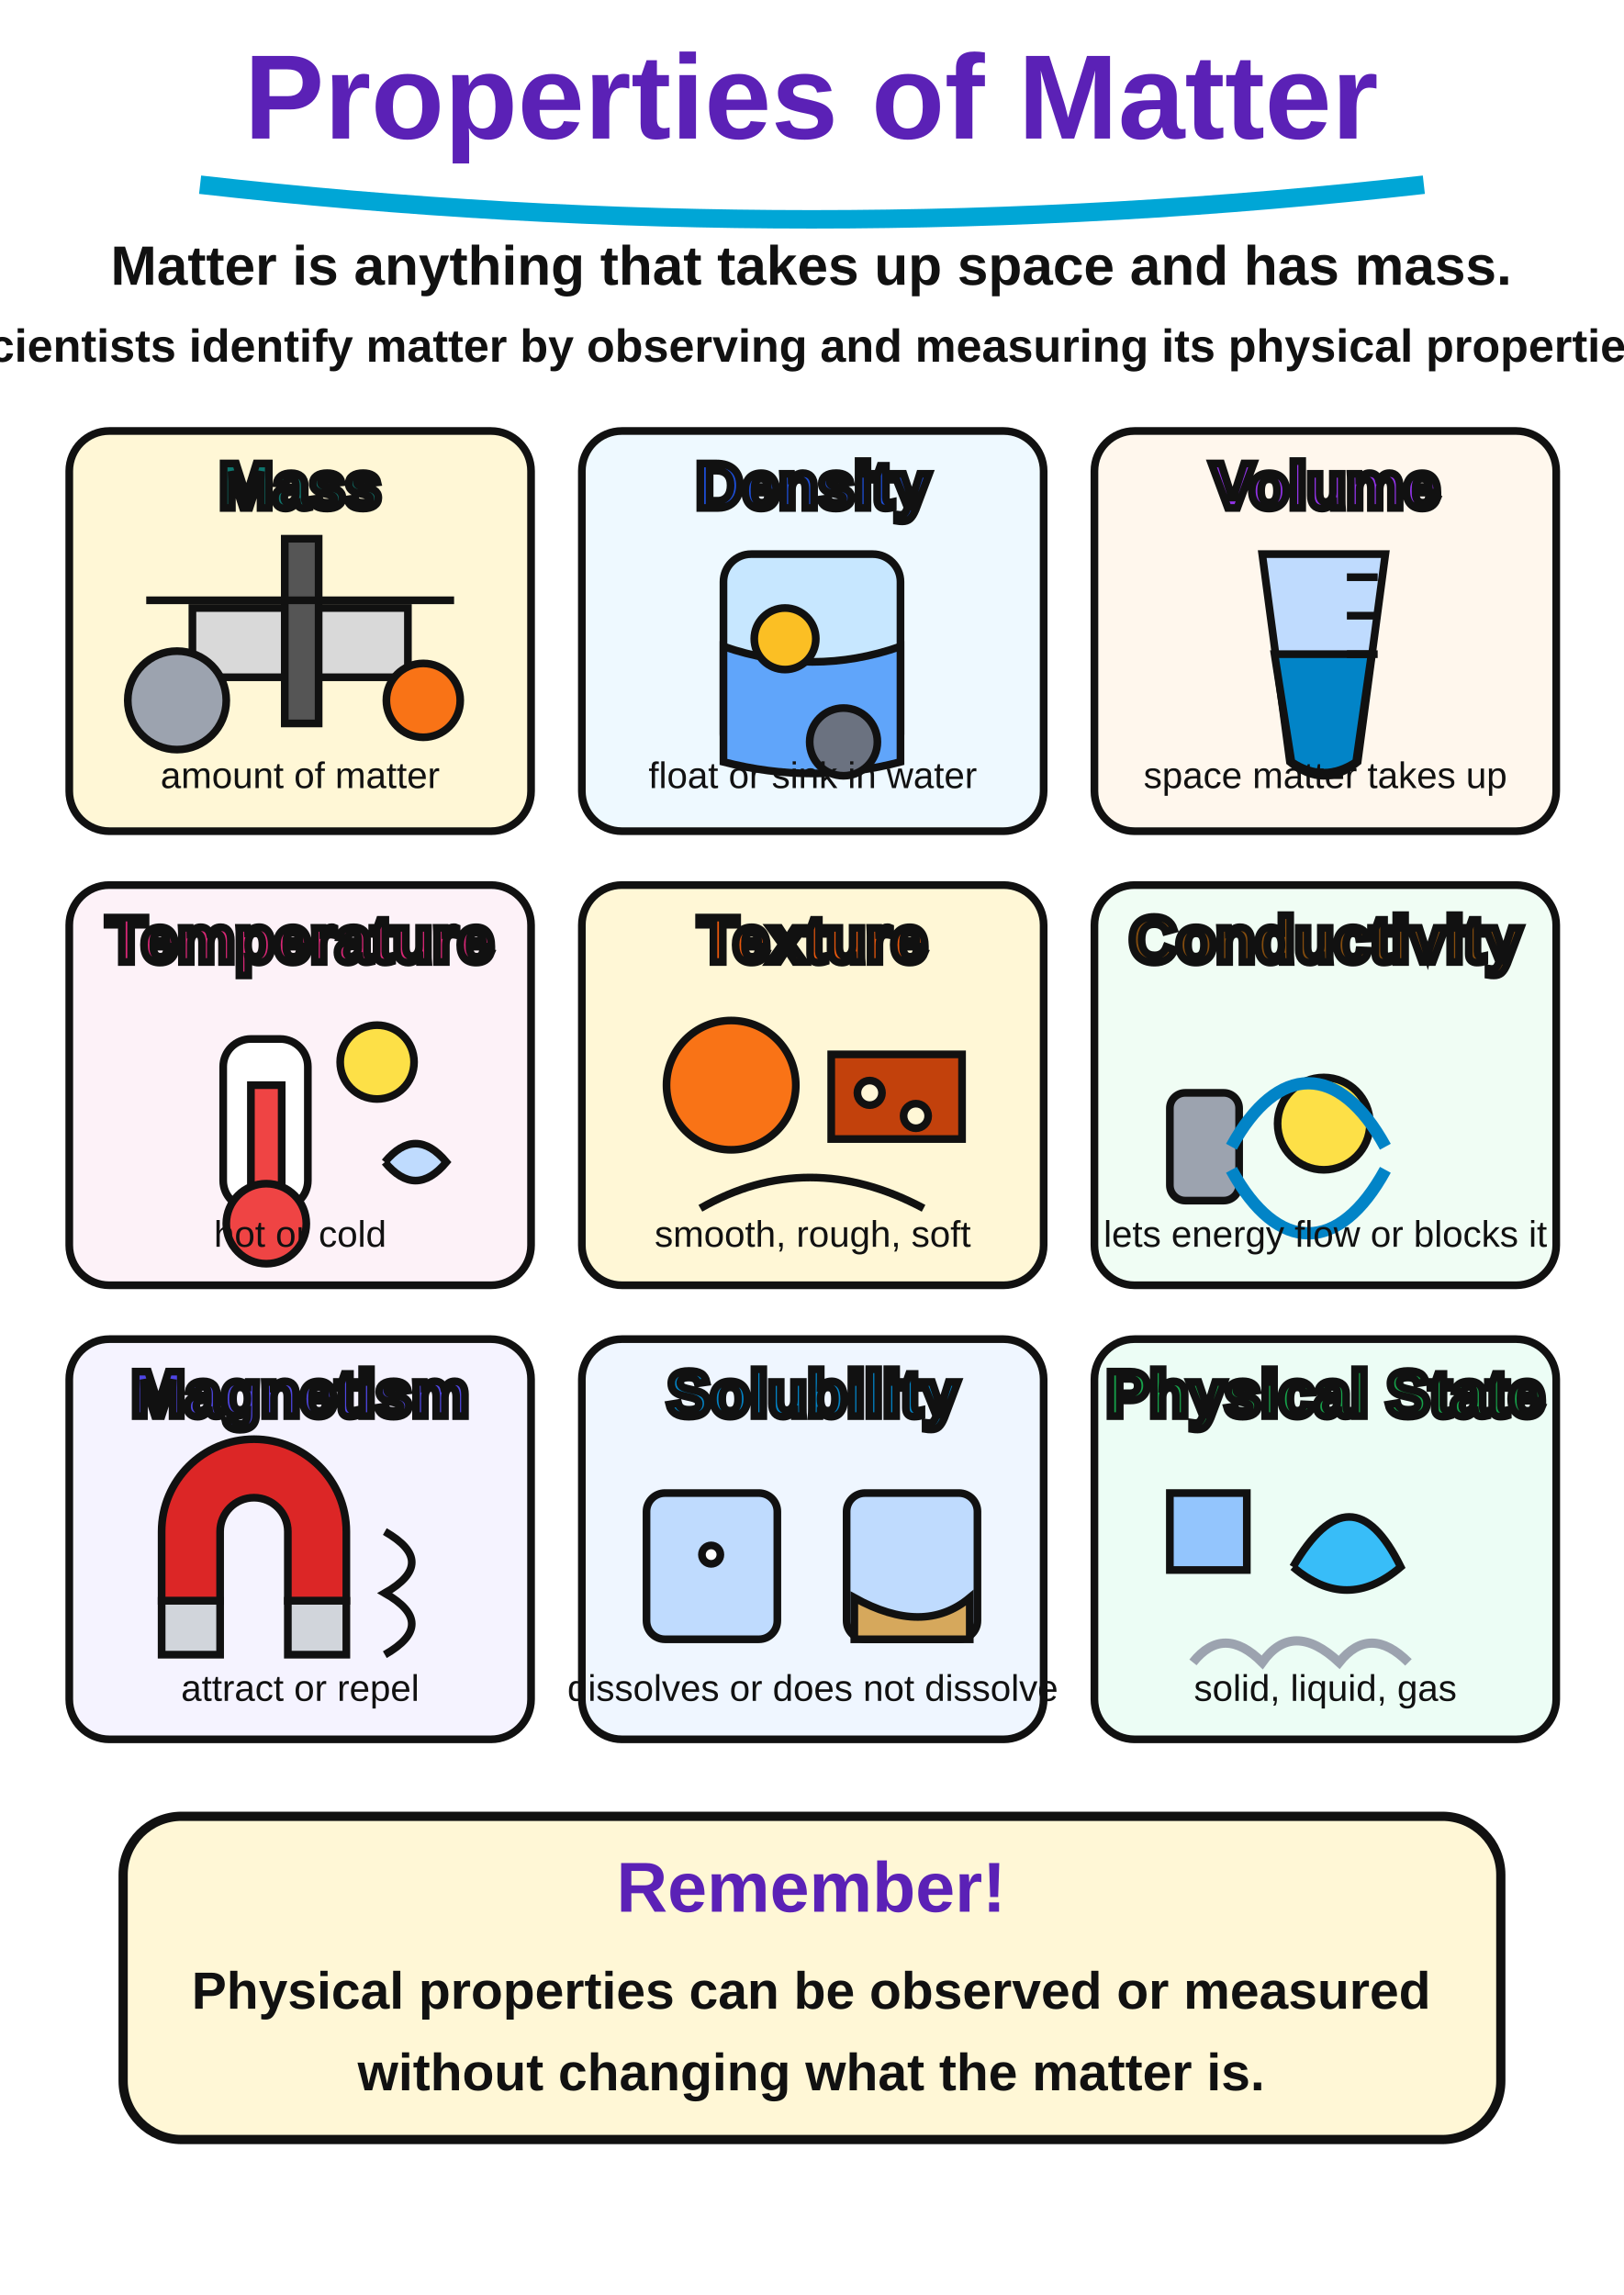
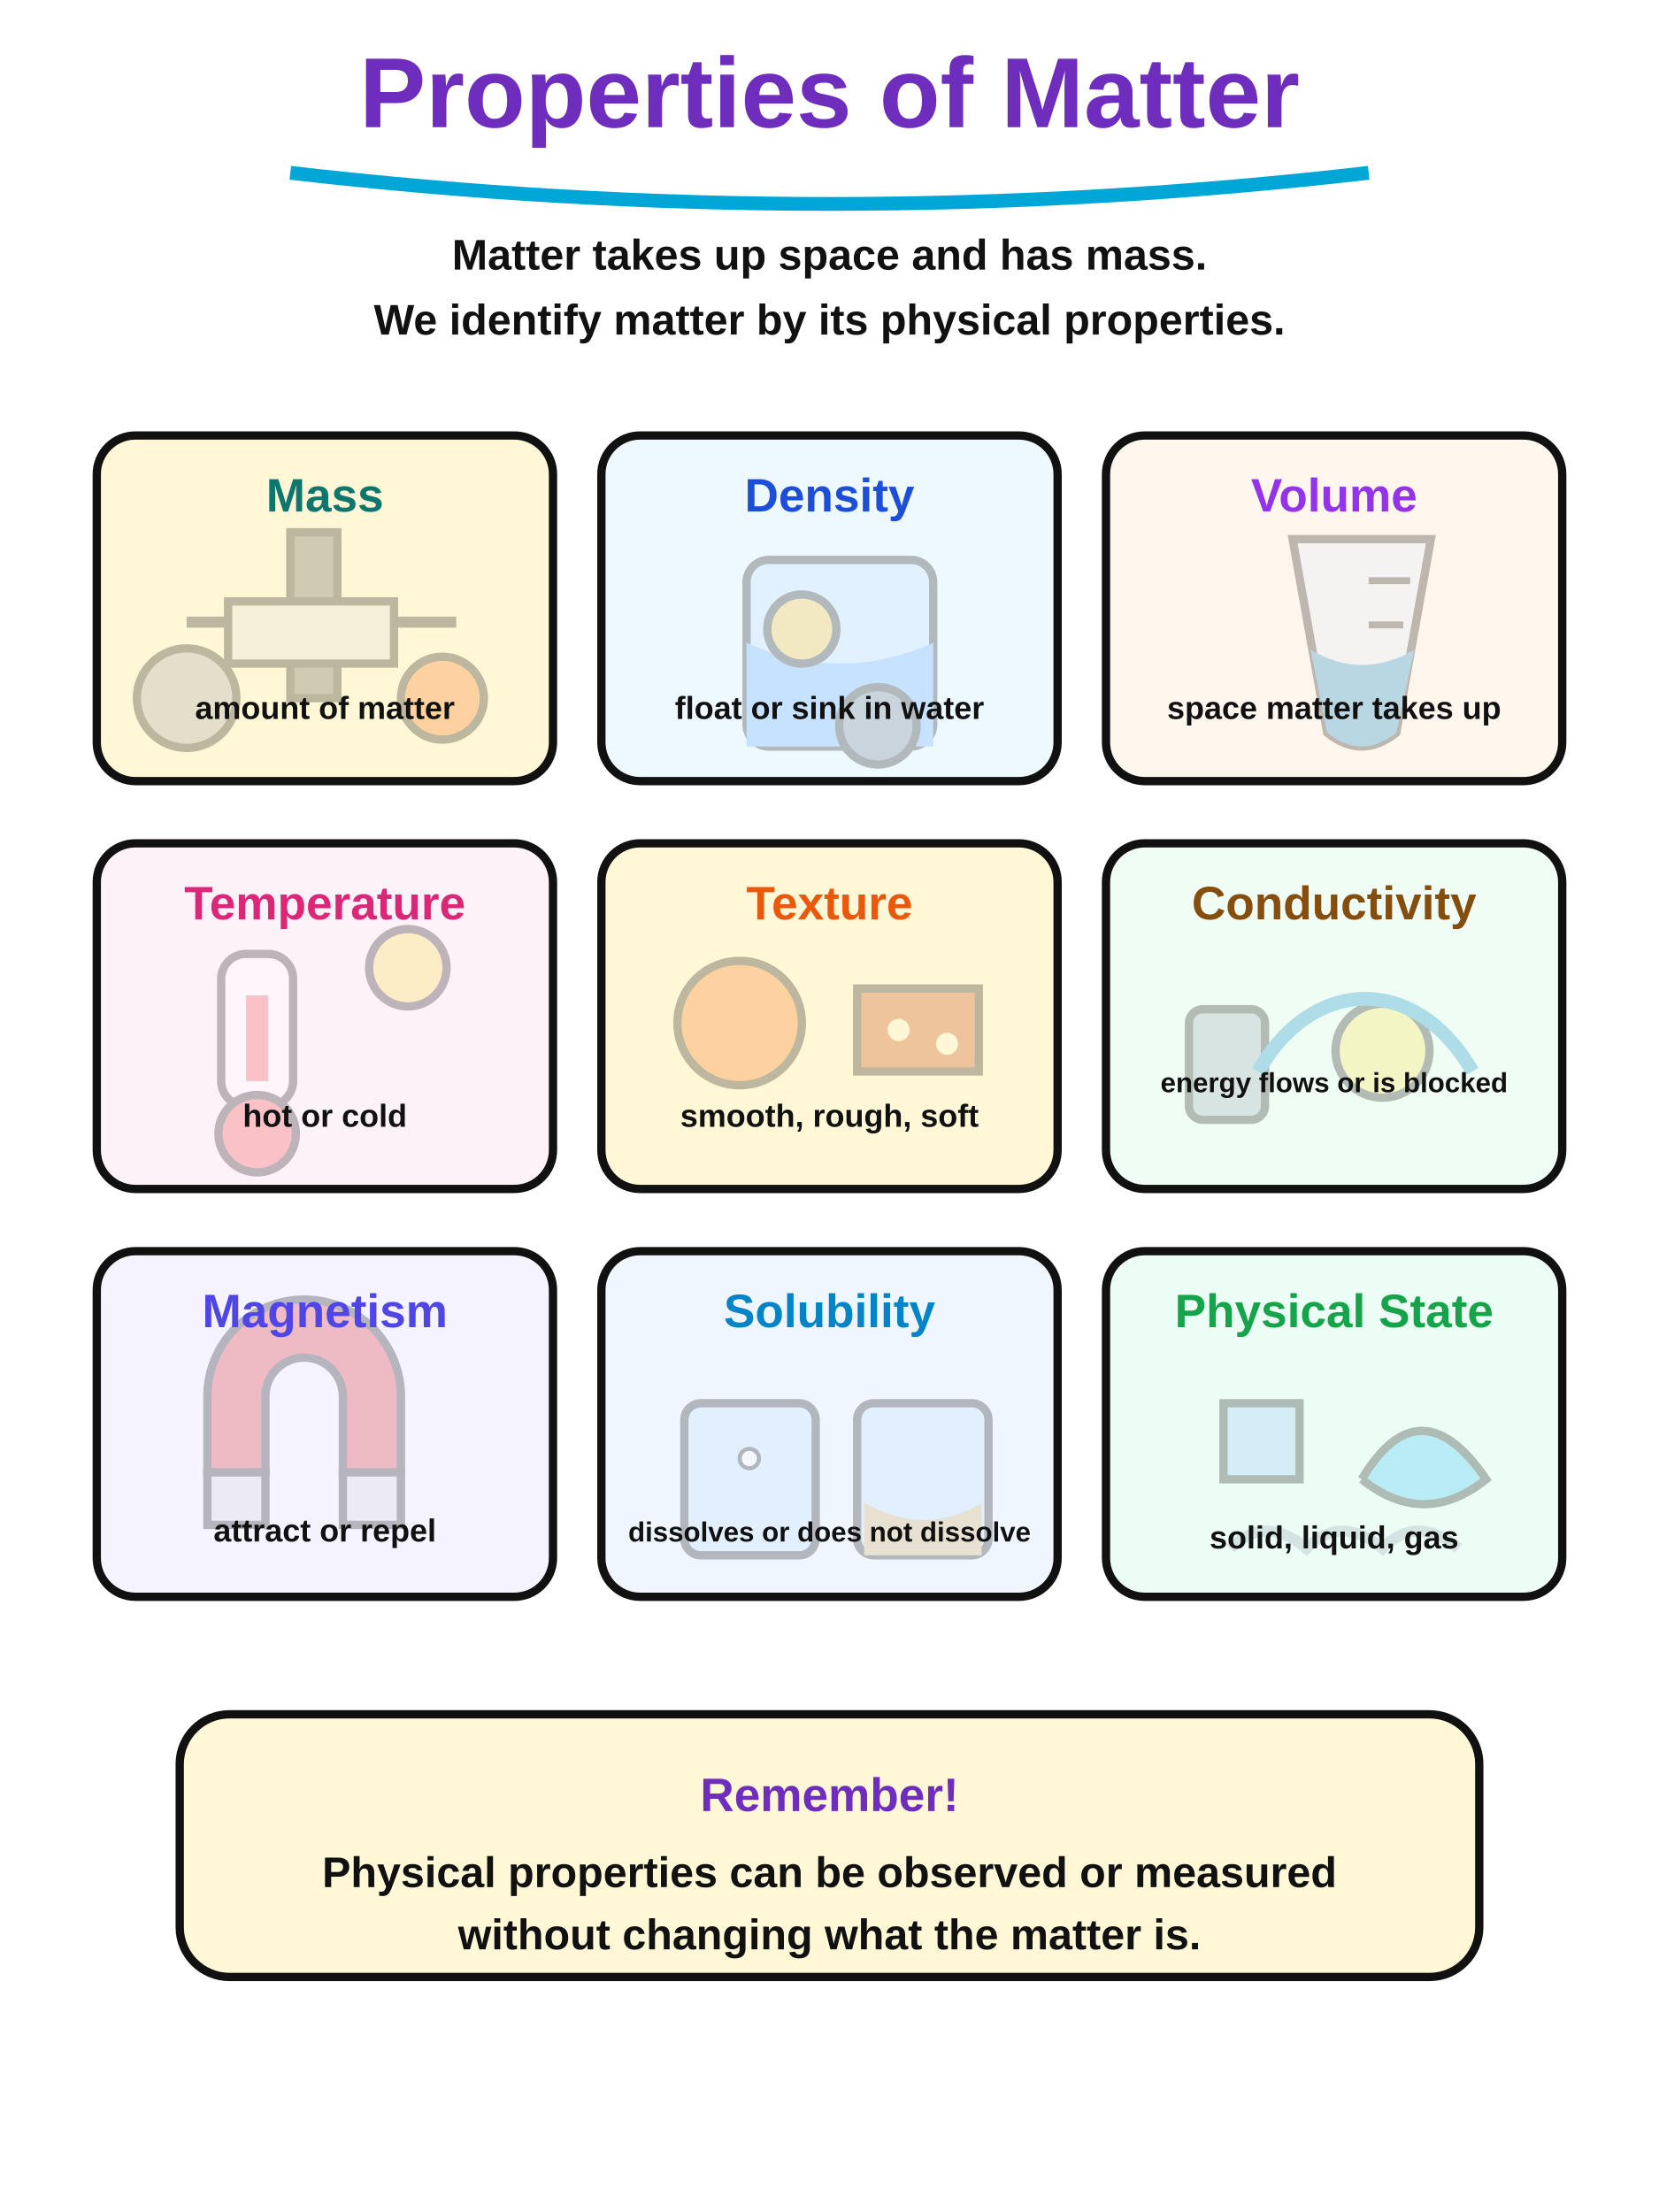
- <svg xmlns="http://www.w3.org/2000/svg" viewBox="0 0 1055 1491" role="img" aria-label="Properties of Matter anchor chart">
-   <rect width="1055" height="1491" fill="#ffffff" />
-   <text x="527" y="90" text-anchor="middle" font-family="Comic Sans MS, Arial, sans-serif" font-size="78" font-weight="900" fill="#5b21b6">Properties of Matter</text>
-   <path d="M130 120 Q527 165 925 120" fill="none" stroke="#00a6d6" stroke-width="12" />
-   <text x="527" y="185" text-anchor="middle" font-family="Comic Sans MS, Arial, sans-serif" font-size="36" font-weight="800" fill="#111">Matter is anything that takes up space and has mass.</text>
-   <text x="527" y="235" text-anchor="middle" font-family="Comic Sans MS, Arial, sans-serif" font-size="30" font-weight="700" fill="#111">Scientists identify matter by observing and measuring its physical properties.</text>
-   <g font-family="Comic Sans MS, Arial, sans-serif" stroke="#111" stroke-width="5">
-     <rect x="45" y="280" width="300" height="260" rx="26" fill="#fff7d6" />
-     <text x="195" y="330" text-anchor="middle" font-size="42" font-weight="900" fill="#0f766e">Mass</text>
-     <rect x="125" y="395" width="140" height="45" fill="#d9d9d9" />
-     <rect x="185" y="350" width="22" height="120" fill="#555" />
-     <line x1="95" y1="390" x2="295" y2="390" stroke="#111" />
-     <circle cx="115" cy="455" r="32" fill="#9ca3af" />
-     <circle cx="275" cy="455" r="24" fill="#f97316" />
-     <text x="195" y="512" text-anchor="middle" font-size="24" fill="#111" stroke="none">amount of matter</text>
-     <rect x="378" y="280" width="300" height="260" rx="26" fill="#eef9ff" />
-     <text x="528" y="330" text-anchor="middle" font-size="42" font-weight="900" fill="#1d4ed8">Density</text>
-     <rect x="470" y="360" width="115" height="135" rx="18" fill="#c7e7ff" />
-     <path d="M470 420 Q528 440 585 420 L585 495 Q528 510 470 495 Z" fill="#60a5fa" />
-     <circle cx="510" cy="415" r="20" fill="#fbbf24" />
-     <circle cx="548" cy="482" r="22" fill="#6b7280" />
-     <text x="528" y="512" text-anchor="middle" font-size="24" fill="#111" stroke="none">float or sink in water</text>
-     <rect x="711" y="280" width="300" height="260" rx="26" fill="#fff7ed" />
-     <text x="861" y="330" text-anchor="middle" font-size="42" font-weight="900" fill="#9333ea">Volume</text>
-     <path d="M820 360 h80 l-18 135 q-22 18 -44 0z" fill="#bfdbfe" />
-     <path d="M828 425 h63 l-10 70 q-21 14 -42 0z" fill="#0284c7" />
-     <line x1="895" y1="375" x2="875" y2="375" />
-     <line x1="895" y1="400" x2="875" y2="400" />
-     <line x1="895" y1="425" x2="875" y2="425" />
-     <text x="861" y="512" text-anchor="middle" font-size="24" fill="#111" stroke="none">space matter takes up</text>
-     <rect x="45" y="575" width="300" height="260" rx="26" fill="#fdf2f8" />
-     <text x="195" y="625" text-anchor="middle" font-size="42" font-weight="900" fill="#db2777">Temperature</text>
-     <rect x="145" y="675" width="55" height="110" rx="18" fill="#ffffff" />
-     <rect x="163" y="705" width="20" height="65" fill="#ef4444" />
-     <circle cx="173" cy="795" r="26" fill="#ef4444" />
-     <circle cx="245" cy="690" r="24" fill="#fde047" />
-     <path d="M250 755 q20 -24 40 0 q-20 24 -40 0" fill="#bfdbfe" />
-     <text x="195" y="810" text-anchor="middle" font-size="24" fill="#111" stroke="none">hot or cold</text>
-     <rect x="378" y="575" width="300" height="260" rx="26" fill="#fff7d6" />
-     <text x="528" y="625" text-anchor="middle" font-size="42" font-weight="900" fill="#ea580c">Texture</text>
-     <circle cx="475" cy="705" r="42" fill="#f97316" />
-     <rect x="540" y="685" width="85" height="55" fill="#c2410c" />
-     <circle cx="565" cy="710" r="8" fill="#fff7d6" />
-     <circle cx="595" cy="725" r="8" fill="#fff7d6" />
-     <path d="M455 785 q70 -40 145 0" fill="none" stroke="#111" />
-     <text x="528" y="810" text-anchor="middle" font-size="24" fill="#111" stroke="none">smooth, rough, soft</text>
-     <rect x="711" y="575" width="300" height="260" rx="26" fill="#f0fdf4" />
-     <text x="861" y="625" text-anchor="middle" font-size="42" font-weight="900" fill="#854d0e">Conductivity</text>
-     <rect x="760" y="710" width="45" height="70" rx="10" fill="#9ca3af" />
-     <circle cx="860" cy="730" r="30" fill="#fde047" />
-     <path d="M800 745 C830 690 870 690 900 745" fill="none" stroke="#0284c7" stroke-width="8" />
-     <path d="M800 760 C830 815 870 815 900 760" fill="none" stroke="#0284c7" stroke-width="8" />
-     <text x="861" y="810" text-anchor="middle" font-size="24" fill="#111" stroke="none">lets energy flow or blocks it</text>
-     <rect x="45" y="870" width="300" height="260" rx="26" fill="#f5f3ff" />
-     <text x="195" y="920" text-anchor="middle" font-size="42" font-weight="900" fill="#4f46e5">Magnetism</text>
-     <path d="M105 995 a60 60 0 0 1 120 0 v45 h-38 v-45 a22 22 0 0 0 -44 0 v45 h-38z" fill="#dc2626" />
-     <rect x="105" y="1040" width="38" height="35" fill="#d1d5db" />
-     <rect x="187" y="1040" width="38" height="35" fill="#d1d5db" />
-     <path d="M250 995 q35 20 0 40 q35 20 0 40" fill="none" stroke="#111" />
-     <text x="195" y="1105" text-anchor="middle" font-size="24" fill="#111" stroke="none">attract or repel</text>
-     <rect x="378" y="870" width="300" height="260" rx="26" fill="#eff6ff" />
-     <text x="528" y="920" text-anchor="middle" font-size="42" font-weight="900" fill="#0284c7">Solubility</text>
-     <rect x="420" y="970" width="85" height="95" rx="12" fill="#bfdbfe" />
-     <circle cx="462" cy="1010" r="6" fill="#fff" />
-     <rect x="550" y="970" width="85" height="95" rx="12" fill="#bfdbfe" />
-     <path d="M555 1038 q45 25 75 0 v27 h-75z" fill="#d6a85c" />
-     <text x="528" y="1105" text-anchor="middle" font-size="24" fill="#111" stroke="none">dissolves or does not dissolve</text>
-     <rect x="711" y="870" width="300" height="260" rx="26" fill="#ecfdf5" />
-     <text x="861" y="920" text-anchor="middle" font-size="42" font-weight="900" fill="#16a34a">Physical State</text>
-     <rect x="760" y="970" width="50" height="50" fill="#93c5fd" />
-     <path d="M840 1018 q38 -65 70 0 q-35 30 -70 0" fill="#38bdf8" />
-     <path d="M775 1080 q20 -25 45 0 q20 -28 50 0 q20 -25 45 0" fill="none" stroke="#9ca3af" stroke-width="6" />
-     <text x="861" y="1105" text-anchor="middle" font-size="24" fill="#111" stroke="none">solid, liquid, gas</text>
+ <svg xmlns="http://www.w3.org/2000/svg" viewBox="0 0 1200 1600" role="img" aria-label="Properties of Matter anchor chart">
+   <rect width="1200" height="1600" fill="#ffffff" />
+   <style>
+     .title{font-family:Arial,sans-serif;font-size:72px;font-weight:900;fill:#6f2dbd}
+     .subtitle{font-family:Arial,sans-serif;font-size:31px;font-weight:800;fill:#111}
+     .head{font-family:Arial,sans-serif;font-size:34px;font-weight:900}
+     .text{font-family:Arial,sans-serif;font-size:23px;font-weight:800;fill:#111}
+     .tiny{font-family:Arial,sans-serif;font-size:20px;font-weight:800;fill:#111}
+     .box{stroke:#111;stroke-width:6;rx:28}
+     .art{opacity:.28}
+   </style>
+   <text x="600" y="92" text-anchor="middle" class="title">Properties of Matter</text>
+   <path d="M210 125 Q600 170 990 125" fill="none" stroke="#00a6d6" stroke-width="10" />
+   <text x="600" y="195" text-anchor="middle" class="subtitle">Matter takes up space and has mass.</text>
+   <text x="600" y="242" text-anchor="middle" class="subtitle">We identify matter by its physical properties.</text>
+   <g>
+     <rect class="box" x="70" y="315" width="330" height="250" fill="#fff7d6" />
+     <g class="art">
+       <line x1="135" y1="450" x2="330" y2="450" stroke="#111" stroke-width="8" />
+       <rect x="210" y="385" width="34" height="120" fill="#555" stroke="#111" stroke-width="6" />
+       <rect x="165" y="435" width="120" height="45" fill="#ddd" stroke="#111" stroke-width="6" />
+       <circle cx="135" cy="505" r="36" fill="#9ca3af" stroke="#111" stroke-width="6" />
+       <circle cx="320" cy="505" r="30" fill="#f97316" stroke="#111" stroke-width="6" />
+     </g>
+     <text x="235" y="370" text-anchor="middle" class="head" fill="#0f766e">Mass</text>
+     <text x="235" y="520" text-anchor="middle" class="text">amount of matter</text>
+     <rect class="box" x="435" y="315" width="330" height="250" fill="#eef9ff" />
+     <g class="art">
+       <rect x="540" y="405" width="135" height="135" rx="16" fill="#bfdbfe" stroke="#111" stroke-width="6" />
+       <path d="M540 465 Q607 495 675 465 L675 540 L540 540 Z" fill="#60a5fa" />
+       <circle cx="580" cy="455" r="25" fill="#fbbf24" stroke="#111" stroke-width="6" />
+       <circle cx="635" cy="525" r="28" fill="#6b7280" stroke="#111" stroke-width="6" />
+     </g>
+     <text x="600" y="370" text-anchor="middle" class="head" fill="#1d4ed8">Density</text>
+     <text x="600" y="520" text-anchor="middle" class="text">float or sink in water</text>
+     <rect class="box" x="800" y="315" width="330" height="250" fill="#fff7ed" />
+     <g class="art">
+       <path d="M935 390 H1035 L1010 530 Q985 550 960 530 Z" fill="#dbeafe" stroke="#111" stroke-width="6" />
+       <path d="M948 470 Q985 492 1023 470 L1010 530 Q985 550 960 530 Z" fill="#0284c7" />
+       <line x1="1020" y1="420" x2="990" y2="420" stroke="#111" stroke-width="5" />
+       <line x1="1015" y1="452" x2="990" y2="452" stroke="#111" stroke-width="5" />
+     </g>
+     <text x="965" y="370" text-anchor="middle" class="head" fill="#9333ea">Volume</text>
+     <text x="965" y="520" text-anchor="middle" class="text">space matter takes up</text>
+     <rect class="box" x="70" y="610" width="330" height="250" fill="#fdf2f8" />
+     <g class="art">
+       <rect x="160" y="690" width="52" height="110" rx="18" fill="#fff" stroke="#111" stroke-width="6" />
+       <rect x="178" y="720" width="16" height="62" fill="#ef4444" />
+       <circle cx="186" cy="820" r="28" fill="#ef4444" stroke="#111" stroke-width="6" />
+       <circle cx="295" cy="700" r="28" fill="#fde047" stroke="#111" stroke-width="6" />
+     </g>
+     <text x="235" y="665" text-anchor="middle" class="head" fill="#db2777">Temperature</text>
+     <text x="235" y="815" text-anchor="middle" class="text">hot or cold</text>
+     <rect class="box" x="435" y="610" width="330" height="250" fill="#fff7d6" />
+     <g class="art">
+       <circle cx="535" cy="740" r="45" fill="#f97316" stroke="#111" stroke-width="6" />
+       <rect x="620" y="715" width="88" height="60" fill="#c2410c" stroke="#111" stroke-width="6" />
+       <circle cx="650" cy="745" r="8" fill="#fff7d6" />
+       <circle cx="685" cy="755" r="8" fill="#fff7d6" />
+     </g>
+     <text x="600" y="665" text-anchor="middle" class="head" fill="#ea580c">Texture</text>
+     <text x="600" y="815" text-anchor="middle" class="text">smooth, rough, soft</text>
+     <rect class="box" x="800" y="610" width="330" height="250" fill="#f0fdf4" />
+     <g class="art">
+       <rect x="860" y="730" width="55" height="80" rx="10" fill="#9ca3af" stroke="#111" stroke-width="6" />
+       <circle cx="1000" cy="760" r="34" fill="#fde047" stroke="#111" stroke-width="6" />
+       <path d="M910 775 C950 705 1025 705 1065 775" fill="none" stroke="#0284c7" stroke-width="10" />
+     </g>
+     <text x="965" y="665" text-anchor="middle" class="head" fill="#854d0e">Conductivity</text>
+     <text x="965" y="790" text-anchor="middle" class="tiny">energy flows or is blocked</text>
+     <rect class="box" x="70" y="905" width="330" height="250" fill="#f5f3ff" />
+     <g class="art">
+       <path d="M150 1010 a70 70 0 0 1 140 0 v55 h-42 v-55 a28 28 0 0 0 -56 0 v55 h-42z" fill="#dc2626" stroke="#111" stroke-width="6" />
+       <rect x="150" y="1065" width="42" height="38" fill="#d1d5db" stroke="#111" stroke-width="6" />
+       <rect x="248" y="1065" width="42" height="38" fill="#d1d5db" stroke="#111" stroke-width="6" />
+     </g>
+     <text x="235" y="960" text-anchor="middle" class="head" fill="#4f46e5">Magnetism</text>
+     <text x="235" y="1115" text-anchor="middle" class="text">attract or repel</text>
+     <rect class="box" x="435" y="905" width="330" height="250" fill="#eff6ff" />
+     <g class="art">
+       <rect x="495" y="1015" width="95" height="110" rx="12" fill="#bfdbfe" stroke="#111" stroke-width="6" />
+       <circle cx="542" cy="1055" r="7" fill="#fff" stroke="#111" stroke-width="3" />
+       <rect x="620" y="1015" width="95" height="110" rx="12" fill="#bfdbfe" stroke="#111" stroke-width="6" />
+       <path d="M625 1087 q45 25 85 0 v38 h-85z" fill="#d6a85c" />
+     </g>
+     <text x="600" y="960" text-anchor="middle" class="head" fill="#0284c7">Solubility</text>
+     <text x="600" y="1115" text-anchor="middle" class="tiny">dissolves or does not dissolve</text>
+     <rect class="box" x="800" y="905" width="330" height="250" fill="#ecfdf5" />
+     <g class="art">
+       <rect x="885" y="1015" width="55" height="55" fill="#93c5fd" stroke="#111" stroke-width="6" />
+       <path d="M985 1070 q42 -70 90 0 q-45 36 -90 0" fill="#38bdf8" stroke="#111" stroke-width="6" />
+       <path d="M890 1120 q25 -25 55 0 q25 -25 55 0 q25 -25 55 0" fill="none" stroke="#9ca3af" stroke-width="8" />
+     </g>
+     <text x="965" y="960" text-anchor="middle" class="head" fill="#16a34a">Physical State</text>
+     <text x="965" y="1120" text-anchor="middle" class="text">solid, liquid, gas</text>
  </g>
-   <rect x="80" y="1180" width="895" height="210" rx="38" fill="#fff7d6" stroke="#111" stroke-width="6" />
-   <text x="527" y="1242" text-anchor="middle" font-family="Comic Sans MS, Arial, sans-serif" font-size="46" font-weight="900" fill="#5b21b6">Remember!</text>
-   <text x="527" y="1305" text-anchor="middle" font-family="Comic Sans MS, Arial, sans-serif" font-size="34" font-weight="800" fill="#111">Physical properties can be observed or measured</text>
-   <text x="527" y="1358" text-anchor="middle" font-family="Comic Sans MS, Arial, sans-serif" font-size="34" font-weight="800" fill="#111">without changing what the matter is.</text>
+   <rect x="130" y="1240" width="940" height="190" rx="36" fill="#fff7d6" stroke="#111" stroke-width="6" />
+   <text x="600" y="1310" text-anchor="middle" class="head" fill="#6f2dbd">Remember!</text>
+   <text x="600" y="1365" text-anchor="middle" class="subtitle">Physical properties can be observed or measured</text>
+   <text x="600" y="1410" text-anchor="middle" class="subtitle">without changing what the matter is.</text>
</svg>
